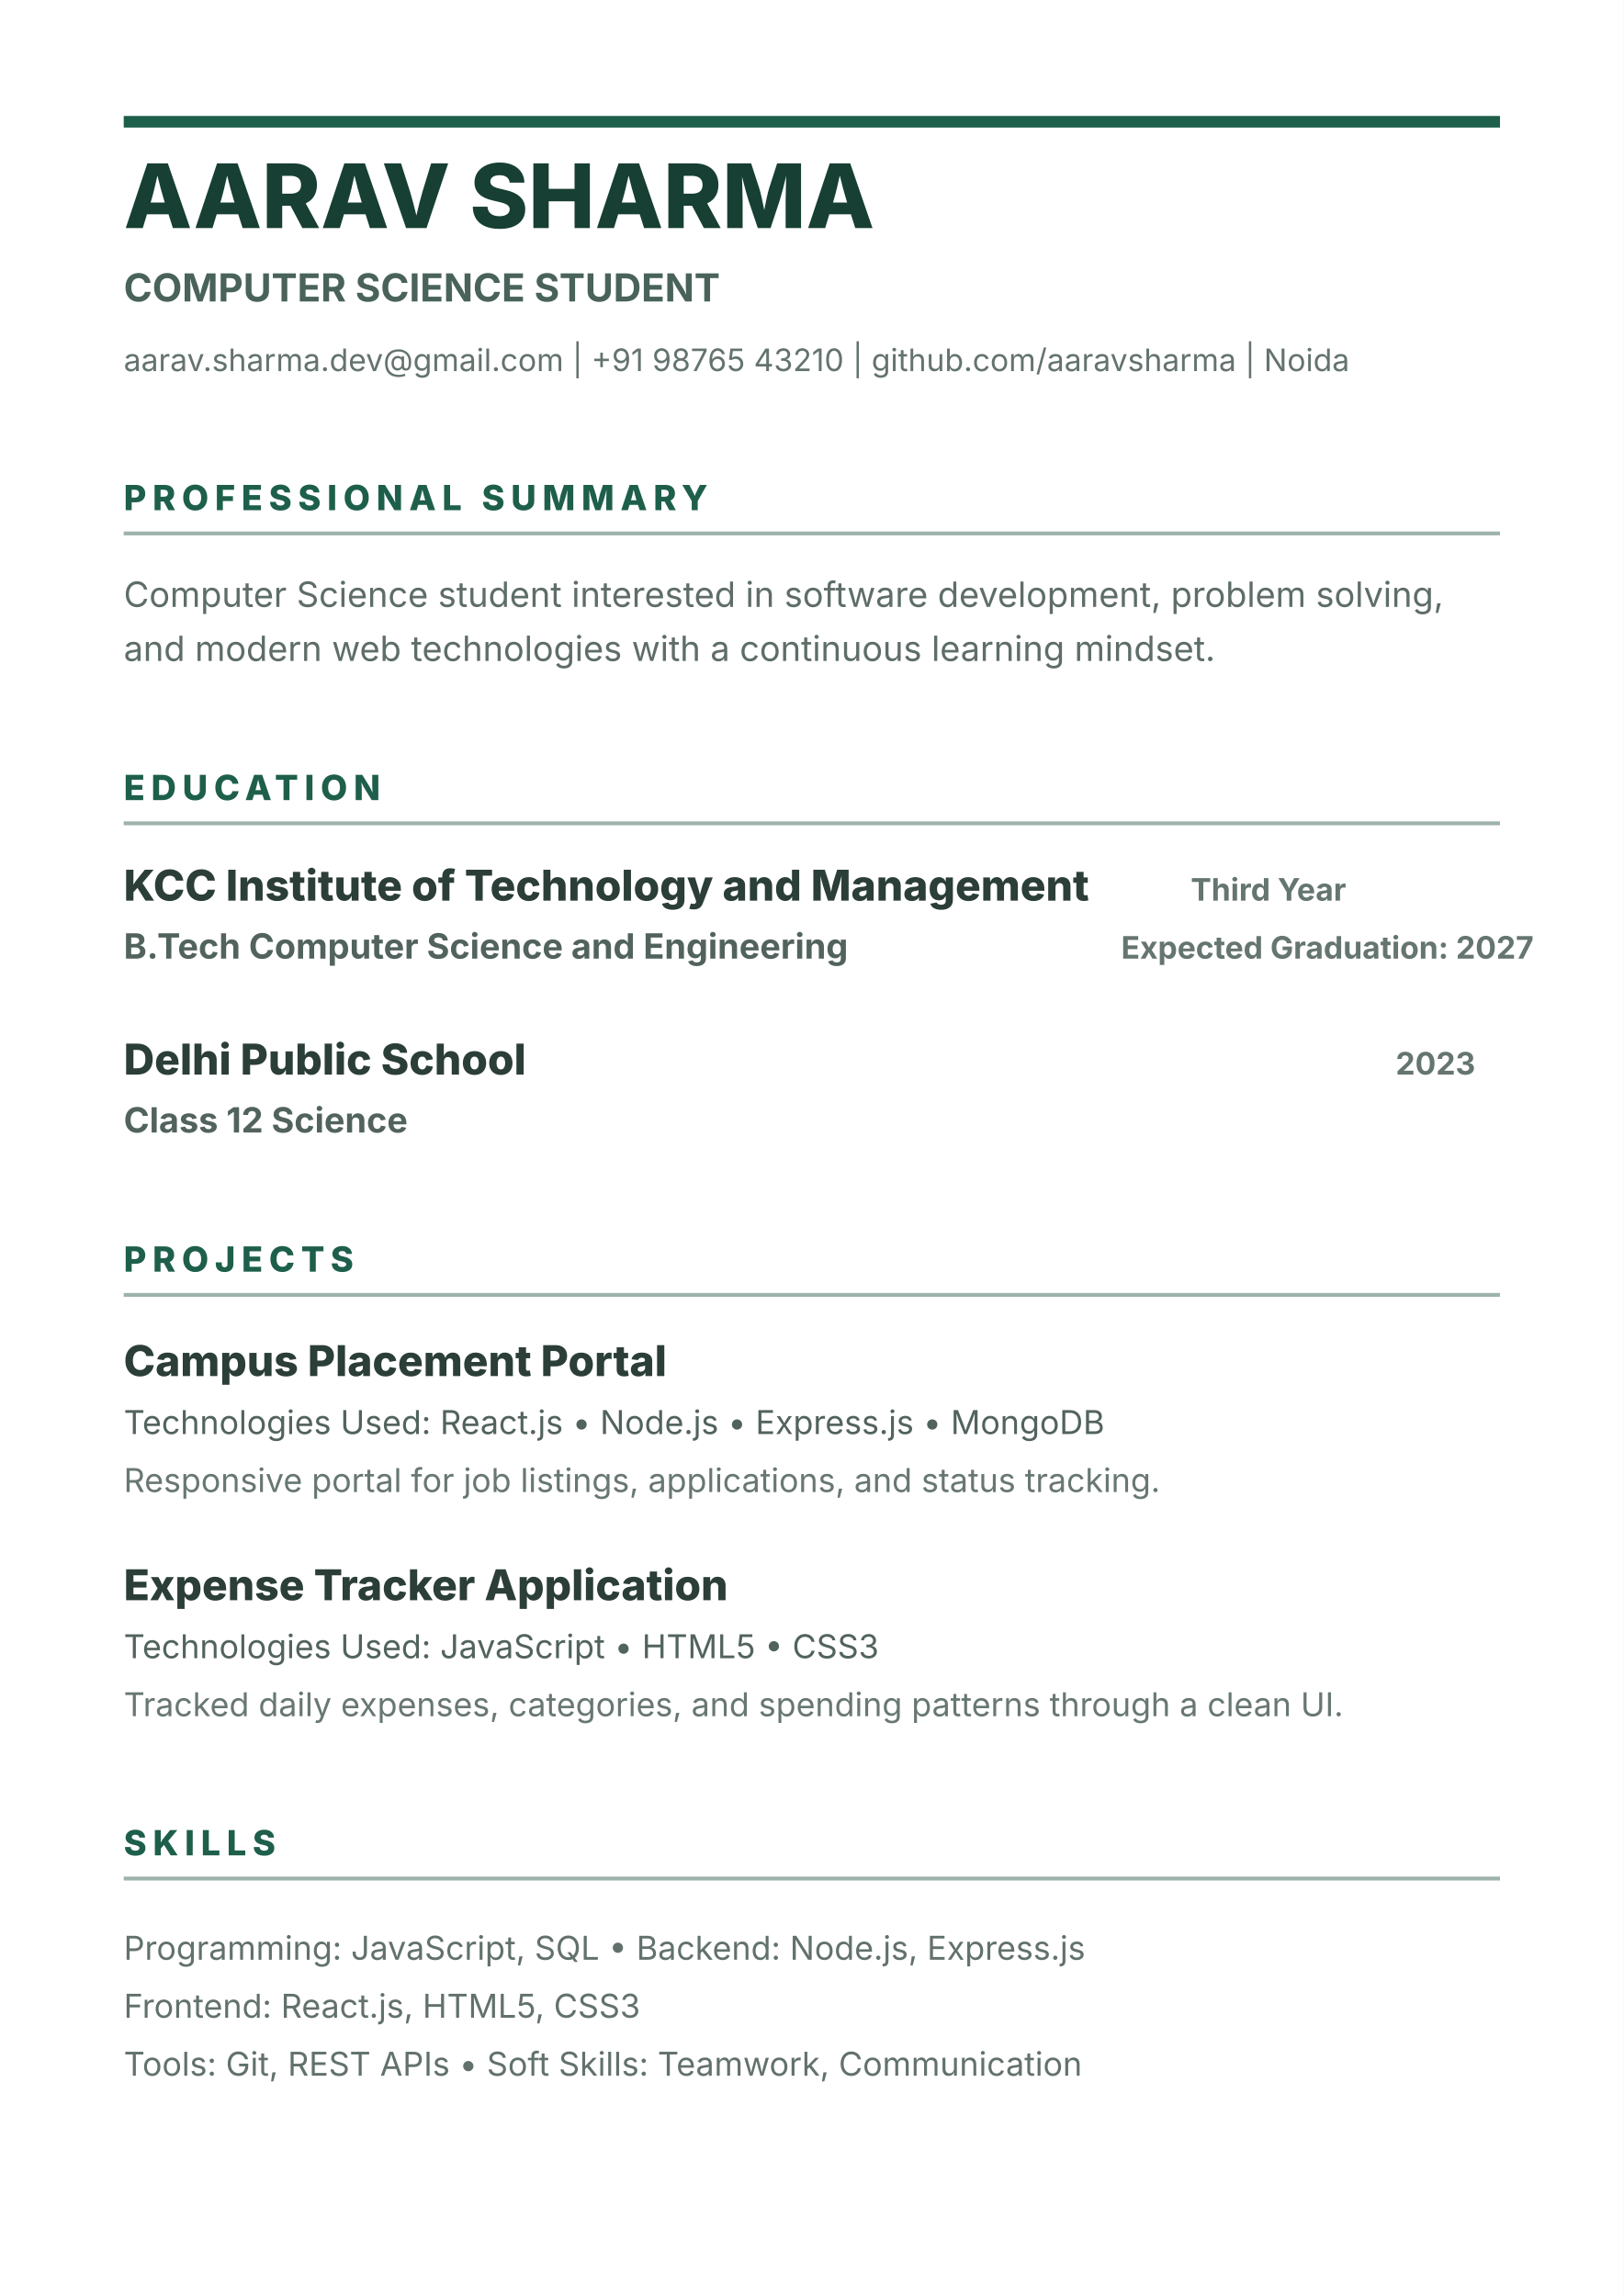
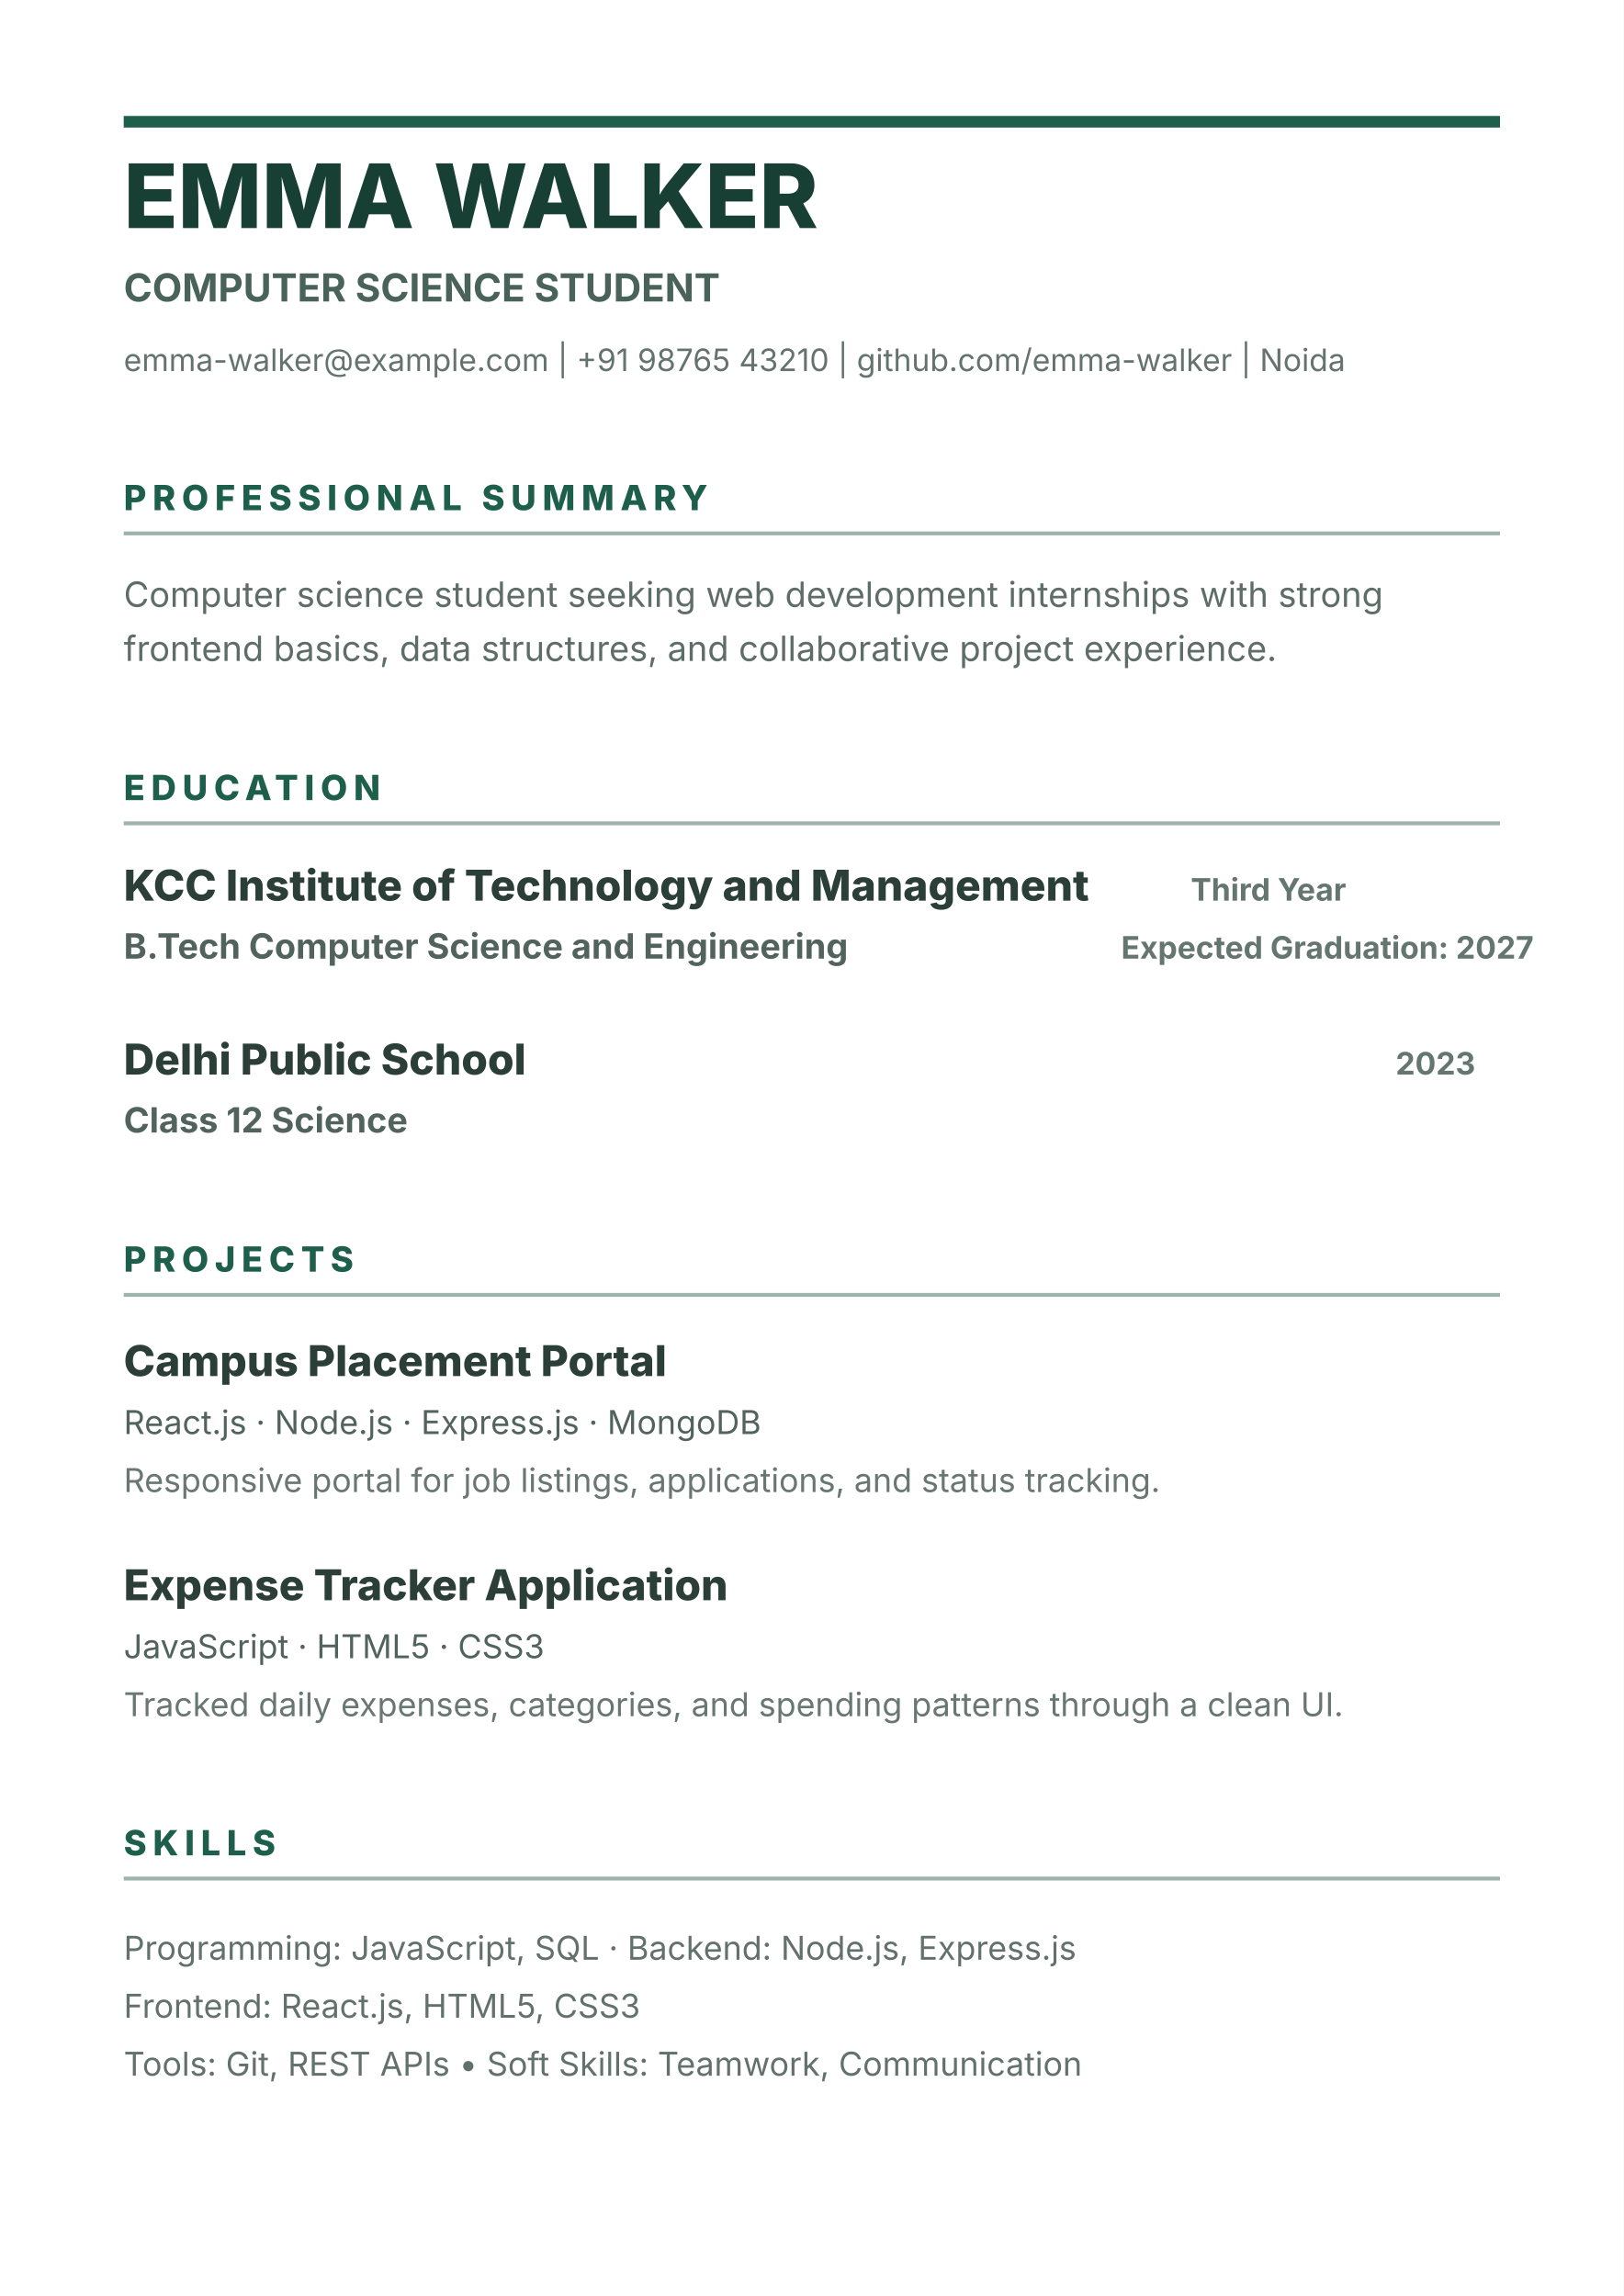
<svg xmlns="http://www.w3.org/2000/svg" width="420" height="594" viewBox="0 0 420 594">
  <rect width="420" height="594" fill="#fff" />
  <rect x="32" y="30" width="356" height="3" fill="#1e5f4b" />
-   <text x="32" y="59" font-family="Inter, Arial, sans-serif" font-size="23" font-weight="800" fill="#173f33">AARAV SHARMA</text>
+   <text x="32" y="59" font-family="Inter, Arial, sans-serif" font-size="23" font-weight="800" fill="#173f33">EMMA WALKER</text>
  <text x="32" y="78" font-family="Inter, Arial, sans-serif" font-size="10" font-weight="700" fill="#49635a">COMPUTER SCIENCE STUDENT</text>
-   <text x="32" y="96" font-family="Inter, Arial, sans-serif" font-size="8" fill="#64736e">aarav.sharma.dev@gmail.com | +91 98765 43210 | github.com/aaravsharma | Noida</text>
+   <text x="32" y="96" font-family="Inter, Arial, sans-serif" font-size="8" fill="#64736e">emma-walker@example.com | +91 98765 43210 | github.com/emma-walker | Noida</text>
  <g font-family="Inter, Arial, sans-serif">
    <text x="32" y="132" font-size="9" font-weight="800" letter-spacing="1.6" fill="#1e5f4b">PROFESSIONAL SUMMARY</text>
    <line x1="32" y1="138" x2="388" y2="138" stroke="#9eb3ac" />
-     <text x="32" y="157" font-size="9" fill="#5e6d68">Computer Science student interested in software development, problem solving,</text>
-     <text x="32" y="171" font-size="9" fill="#5e6d68">and modern web technologies with a continuous learning mindset.</text>
+     <text x="32" y="157" font-size="9" fill="#5e6d68">Computer science student seeking web development internships with strong</text>
+     <text x="32" y="171" font-size="9" fill="#5e6d68">frontend basics, data structures, and collaborative project experience.</text>
    <text x="32" y="207" font-size="9" font-weight="800" letter-spacing="1.6" fill="#1e5f4b">EDUCATION</text>
    <line x1="32" y1="213" x2="388" y2="213" stroke="#9eb3ac" />
    <text x="32" y="233" font-size="11" font-weight="800" fill="#2b3e37">KCC Institute of Technology and Management</text>
    <text x="32" y="248" font-size="9" font-weight="700" fill="#52635d">B.Tech Computer Science and Engineering</text>
    <text x="308" y="233" font-size="8" font-weight="700" fill="#65756f">Third Year</text>
    <text x="290" y="248" font-size="8" font-weight="700" fill="#65756f">Expected Graduation: 2027</text>
    <text x="32" y="278" font-size="11" font-weight="800" fill="#2b3e37">Delhi Public School</text>
    <text x="32" y="293" font-size="9" font-weight="700" fill="#52635d">Class 12 Science</text>
    <text x="361" y="278" font-size="8" font-weight="700" fill="#65756f">2023</text>
    <text x="32" y="329" font-size="9" font-weight="800" letter-spacing="1.6" fill="#1e5f4b">PROJECTS</text>
    <line x1="32" y1="335" x2="388" y2="335" stroke="#9eb3ac" />
    <text x="32" y="356" font-size="11" font-weight="800" fill="#2b3e37">Campus Placement Portal</text>
-     <text x="32" y="371" font-size="8.5" fill="#52635d">Technologies Used: React.js • Node.js • Express.js • MongoDB</text>
+     <text x="32" y="371" font-size="8.5" fill="#52635d">React.js · Node.js · Express.js · MongoDB</text>
    <text x="32" y="386" font-size="8.5" fill="#687772">Responsive portal for job listings, applications, and status tracking.</text>
    <text x="32" y="414" font-size="11" font-weight="800" fill="#2b3e37">Expense Tracker Application</text>
-     <text x="32" y="429" font-size="8.5" fill="#52635d">Technologies Used: JavaScript • HTML5 • CSS3</text>
+     <text x="32" y="429" font-size="8.5" fill="#52635d">JavaScript · HTML5 · CSS3</text>
    <text x="32" y="444" font-size="8.5" fill="#687772">Tracked daily expenses, categories, and spending patterns through a clean UI.</text>
    <text x="32" y="480" font-size="9" font-weight="800" letter-spacing="1.6" fill="#1e5f4b">SKILLS</text>
    <line x1="32" y1="486" x2="388" y2="486" stroke="#9eb3ac" />
-     <text x="32" y="507" font-size="8.5" fill="#62716c">Programming: JavaScript, SQL • Backend: Node.js, Express.js</text>
+     <text x="32" y="507" font-size="8.5" fill="#62716c">Programming: JavaScript, SQL · Backend: Node.js, Express.js</text>
    <text x="32" y="522" font-size="8.5" fill="#62716c">Frontend: React.js, HTML5, CSS3</text>
    <text x="32" y="537" font-size="8.5" fill="#62716c">Tools: Git, REST APIs • Soft Skills: Teamwork, Communication</text>
  </g>
</svg>
